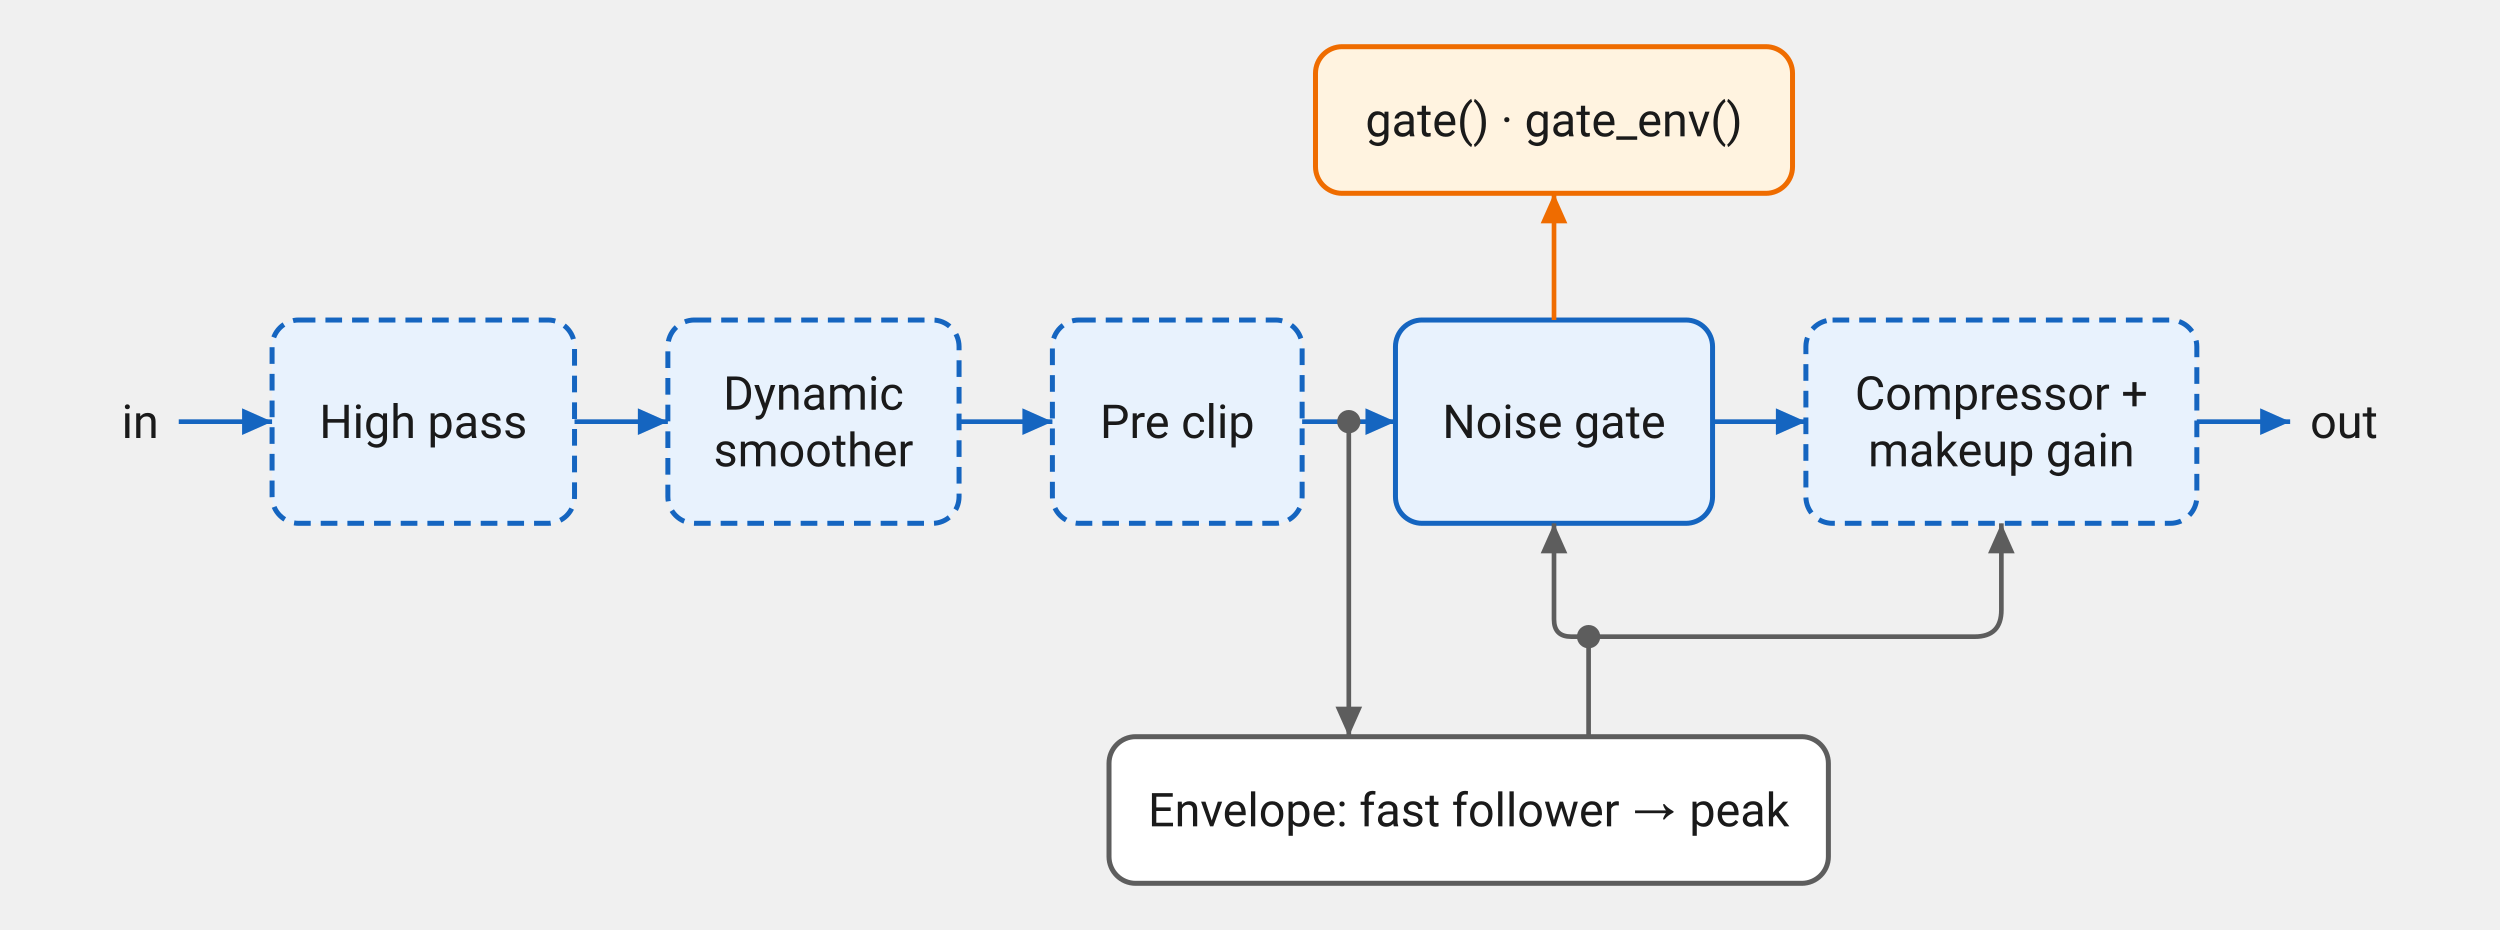
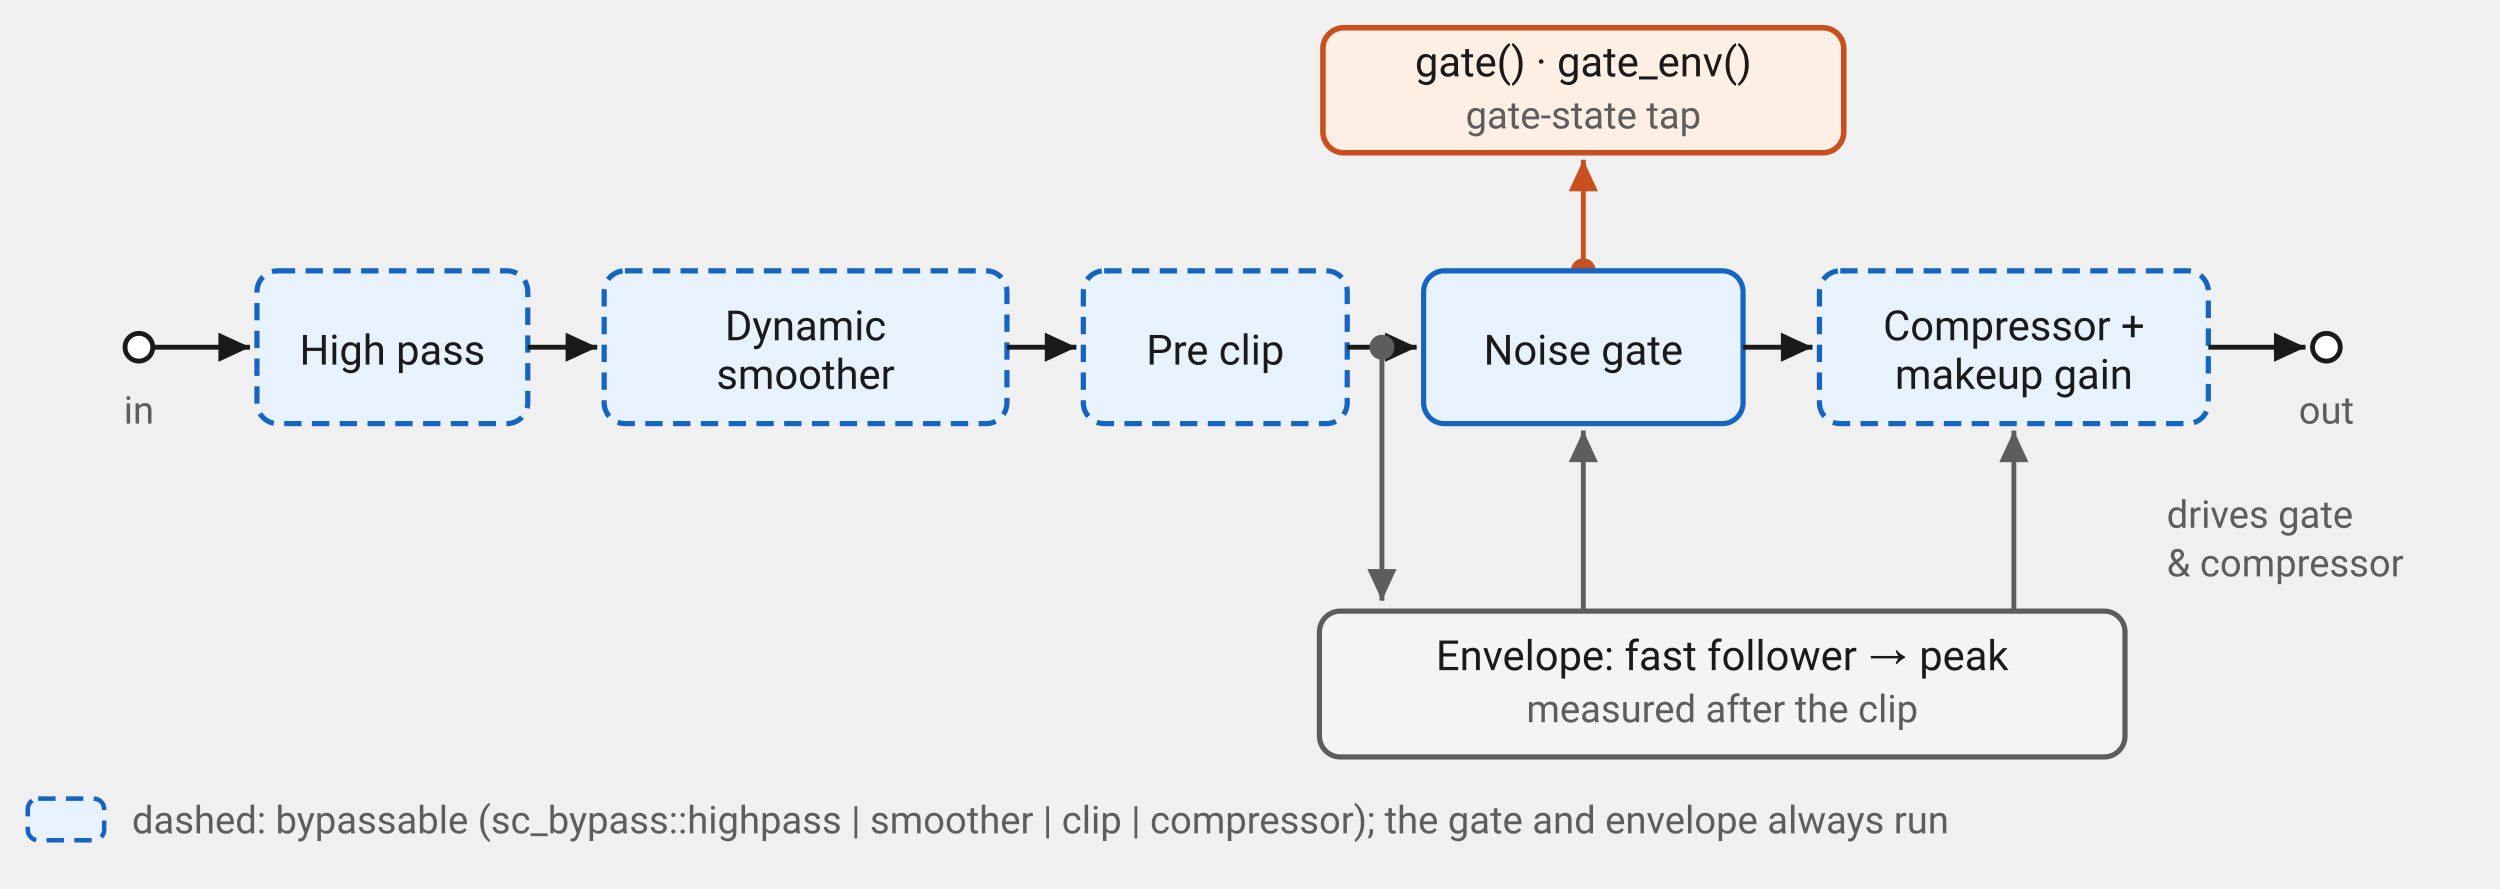
- <svg xmlns="http://www.w3.org/2000/svg" width="750" height="279" viewBox="0 0 750 279" font-family="-apple-system, BlinkMacSystemFont, &quot;Segoe UI&quot;, Roboto, Helvetica, Arial, sans-serif, &quot;Apple Color Emoji&quot;, &quot;Segoe UI Emoji&quot;, &quot;Segoe UI Symbol&quot;" font-size="14">
-   <rect x="394.648" y="14" width="143.109" height="44" rx="8" fill="#fff3e0" stroke="#ef6c00" stroke-width="1.5" />
-   <text x="466.203" y="40.9" text-anchor="middle" fill="#1a1a1a">gate() · gate_env()</text>
-   <rect x="81.625" y="96" width="90.734" height="61" rx="8" fill="#e8f2fd" stroke="#1565c0" stroke-width="1.5" stroke-dasharray="5,3" />
-   <text x="126.992" y="131.4" text-anchor="middle" fill="#1a1a1a">High pass</text>
-   <rect x="200.359" y="96" width="87.359" height="61" rx="8" fill="#e8f2fd" stroke="#1565c0" stroke-width="1.5" stroke-dasharray="5,3" />
-   <text x="244.039" y="122.9" text-anchor="middle" fill="#1a1a1a">Dynamic</text>
-   <text x="244.039" y="139.9" text-anchor="middle" fill="#1a1a1a">smoother</text>
-   <rect x="315.719" y="96" width="74.922" height="61" rx="8" fill="#e8f2fd" stroke="#1565c0" stroke-width="1.5" stroke-dasharray="5,3" />
-   <text x="353.18" y="131.4" text-anchor="middle" fill="#1a1a1a">Pre clip</text>
-   <rect x="418.641" y="96" width="95.125" height="61" rx="8" fill="#e8f2fd" stroke="#1565c0" stroke-width="1.5" />
-   <text x="466.203" y="131.4" text-anchor="middle" fill="#1a1a1a">Noise gate</text>
-   <rect x="541.766" y="96" width="117.281" height="61" rx="8" fill="#e8f2fd" stroke="#1565c0" stroke-width="1.5" stroke-dasharray="5,3" />
-   <text x="600.406" y="122.9" text-anchor="middle" fill="#1a1a1a">Compressor +</text>
-   <text x="600.406" y="139.9" text-anchor="middle" fill="#1a1a1a">makeup gain</text>
-   <rect x="332.703" y="221" width="215.812" height="44" rx="8" fill="#ffffff" stroke="#5d5d5d" stroke-width="1.5" />
-   <text x="440.609" y="247.9" text-anchor="middle" fill="#1a1a1a">Envelope: fast follower → peak</text>
-   <line x1="53.625" y1="126.5" x2="81.625" y2="126.5" stroke="#1565c0" stroke-width="1.4" />
-   <line x1="172.359" y1="126.5" x2="200.359" y2="126.5" stroke="#1565c0" stroke-width="1.4" />
-   <line x1="287.719" y1="126.5" x2="315.719" y2="126.5" stroke="#1565c0" stroke-width="1.4" />
-   <line x1="390.641" y1="126.5" x2="418.641" y2="126.5" stroke="#1565c0" stroke-width="1.4" />
-   <line x1="513.766" y1="126.5" x2="541.766" y2="126.5" stroke="#1565c0" stroke-width="1.4" />
-   <line x1="659.047" y1="126.5" x2="687.047" y2="126.5" stroke="#1565c0" stroke-width="1.4" />
-   <line x1="466.203" y1="96" x2="466.203" y2="58" stroke="#ef6c00" stroke-width="1.4" />
-   <line x1="404.641" y1="126.5" x2="404.641" y2="221" stroke="#5d5d5d" stroke-width="1.4" />
-   <line x1="476.578" y1="221" x2="476.578" y2="191" stroke="#5d5d5d" stroke-width="1.4" />
-   <path d="M 476.58 191 L 471.39 191 Q 466.2 191 466.2 185.81 L 466.2 157" fill="none" stroke="#5d5d5d" stroke-width="1.4" />
-   <path d="M 476.58 191 L 592.41 191 Q 600.41 191 600.41 183 L 600.41 157" fill="none" stroke="#5d5d5d" stroke-width="1.4" />
-   <circle cx="404.641" cy="126.5" r="3.5" fill="#5d5d5d" />
-   <circle cx="476.578" cy="191" r="3.5" fill="#5d5d5d" />
-   <text x="47.625" y="131.4" text-anchor="end" fill="#1a1a1a">in</text>
-   <text x="693.047" y="131.4" fill="#1a1a1a">out</text>
-   <polygon points="81.625,126.5 72.625,130.5 72.625,122.5" fill="#1565c0" />
-   <polygon points="200.359,126.5 191.359,130.5 191.359,122.5" fill="#1565c0" />
-   <polygon points="315.719,126.5 306.719,130.5 306.719,122.5" fill="#1565c0" />
-   <polygon points="418.641,126.5 409.641,130.5 409.641,122.5" fill="#1565c0" />
-   <polygon points="541.766,126.5 532.766,130.5 532.766,122.5" fill="#1565c0" />
-   <polygon points="687.047,126.5 678.047,130.5 678.047,122.5" fill="#1565c0" />
-   <polygon points="466.203,58 470.203,67 462.203,67" fill="#ef6c00" />
-   <polygon points="404.641,221 400.641,212 408.641,212" fill="#5d5d5d" />
-   <polygon points="466.203,157 470.203,166 462.203,166" fill="#5d5d5d" />
-   <polygon points="600.406,157 604.406,166 596.406,166" fill="#5d5d5d" />
+ <svg xmlns="http://www.w3.org/2000/svg" width="720" height="256" viewBox="0 0 720 256" font-family="-apple-system, BlinkMacSystemFont, &quot;Segoe UI&quot;, Roboto, Helvetica, Arial, sans-serif" font-size="12">
+   <defs>
+     <marker id="a-blk" markerWidth="9" markerHeight="9" refX="6.5" refY="3" orient="auto">
+       <path d="M0,0 L6.5,3 L0,6 Z" fill="#1a1a1a" />
+     </marker>
+     <marker id="a-gry" markerWidth="9" markerHeight="9" refX="6.5" refY="3" orient="auto">
+       <path d="M0,0 L6.5,3 L0,6 Z" fill="#5d5d5d" />
+     </marker>
+     <marker id="a-org" markerWidth="9" markerHeight="9" refX="6.5" refY="3" orient="auto">
+       <path d="M0,0 L6.5,3 L0,6 Z" fill="#c8501e" />
+     </marker>
+   </defs>
+   <rect x="381" y="8" width="150" height="36" rx="6" fill="#fdefe4" stroke="#c8501e" stroke-width="1.6" />
+   <text x="456" y="22" text-anchor="middle" fill="#1a1a1a">gate() · gate_env()</text>
+   <text x="456" y="37" text-anchor="middle" fill="#5d5d5d" font-size="11">gate-state tap</text>
+   <circle cx="456" cy="78" r="3.6" fill="#c8501e" />
+   <line x1="456" y1="76" x2="456" y2="46" stroke="#c8501e" stroke-width="1.4" marker-end="url(#a-org)" />
+   <g fill="#e8f2fd" stroke="#1565c0" stroke-width="1.5">
+     <rect x="410" y="78" width="92" height="44" rx="6" />
+   </g>
+   <circle cx="40" cy="100" r="4" fill="#ffffff" stroke="#1a1a1a" stroke-width="1.4" />
+   <circle cx="670" cy="100" r="4" fill="#ffffff" stroke="#1a1a1a" stroke-width="1.4" />
+   <text x="40" y="122" text-anchor="middle" fill="#5d5d5d" font-size="11">in</text>
+   <text x="670" y="122" text-anchor="middle" fill="#5d5d5d" font-size="11">out</text>
+   <g fill="#e8f2fd" stroke="#1565c0" stroke-width="1.5" stroke-dasharray="5 3">
+     <rect x="74" y="78" width="78" height="44" rx="6" />
+     <rect x="174" y="78" width="116" height="44" rx="6" />
+     <rect x="312" y="78" width="76" height="44" rx="6" />
+     <rect x="524" y="78" width="112" height="44" rx="6" />
+   </g>
+   <g fill="#1a1a1a" text-anchor="middle">
+     <text x="113" y="105">High pass</text>
+     <text x="232" y="98">Dynamic</text>
+     <text x="232" y="112">smoother</text>
+     <text x="350" y="105">Pre clip</text>
+     <text x="456" y="105">Noise gate</text>
+     <text x="580" y="98">Compressor +</text>
+     <text x="580" y="112">makeup gain</text>
+   </g>
+   <g stroke="#1a1a1a" stroke-width="1.4" fill="none" marker-end="url(#a-blk)">
+     <line x1="44" y1="100" x2="72" y2="100" />
+     <line x1="152" y1="100" x2="172" y2="100" />
+     <line x1="290" y1="100" x2="310" y2="100" />
+     <line x1="388" y1="100" x2="408" y2="100" />
+     <line x1="502" y1="100" x2="522" y2="100" />
+     <line x1="636" y1="100" x2="664" y2="100" />
+   </g>
+   <circle cx="398" cy="100" r="3.6" fill="#5d5d5d" />
+   <line x1="398" y1="102" x2="398" y2="173" stroke="#5d5d5d" stroke-width="1.4" marker-end="url(#a-gry)" />
+   <rect x="380" y="176" width="232" height="42" rx="6" fill="#f2f4f6" stroke="#5d5d5d" stroke-width="1.5" />
+   <text x="496" y="193" text-anchor="middle" fill="#1a1a1a">Envelope: fast follower → peak</text>
+   <text x="496" y="208" text-anchor="middle" fill="#5d5d5d" font-size="11">measured after the clip</text>
+   <line x1="456" y1="176" x2="456" y2="124" stroke="#5d5d5d" stroke-width="1.4" marker-end="url(#a-gry)" />
+   <line x1="580" y1="176" x2="580" y2="124" stroke="#5d5d5d" stroke-width="1.4" marker-end="url(#a-gry)" />
+   <text x="624" y="152" fill="#5d5d5d" font-size="11">drives gate</text>
+   <text x="624" y="166" fill="#5d5d5d" font-size="11">&amp; compressor</text>
+   <rect x="8" y="230" width="22" height="12" rx="3" fill="#e8f2fd" stroke="#1565c0" stroke-width="1.3" stroke-dasharray="5 3" />
+   <text x="38" y="240" fill="#5d5d5d" font-size="11">dashed: bypassable (sc_bypass::highpass | smoother | clip | compressor); the gate and envelope always run</text>
</svg>
